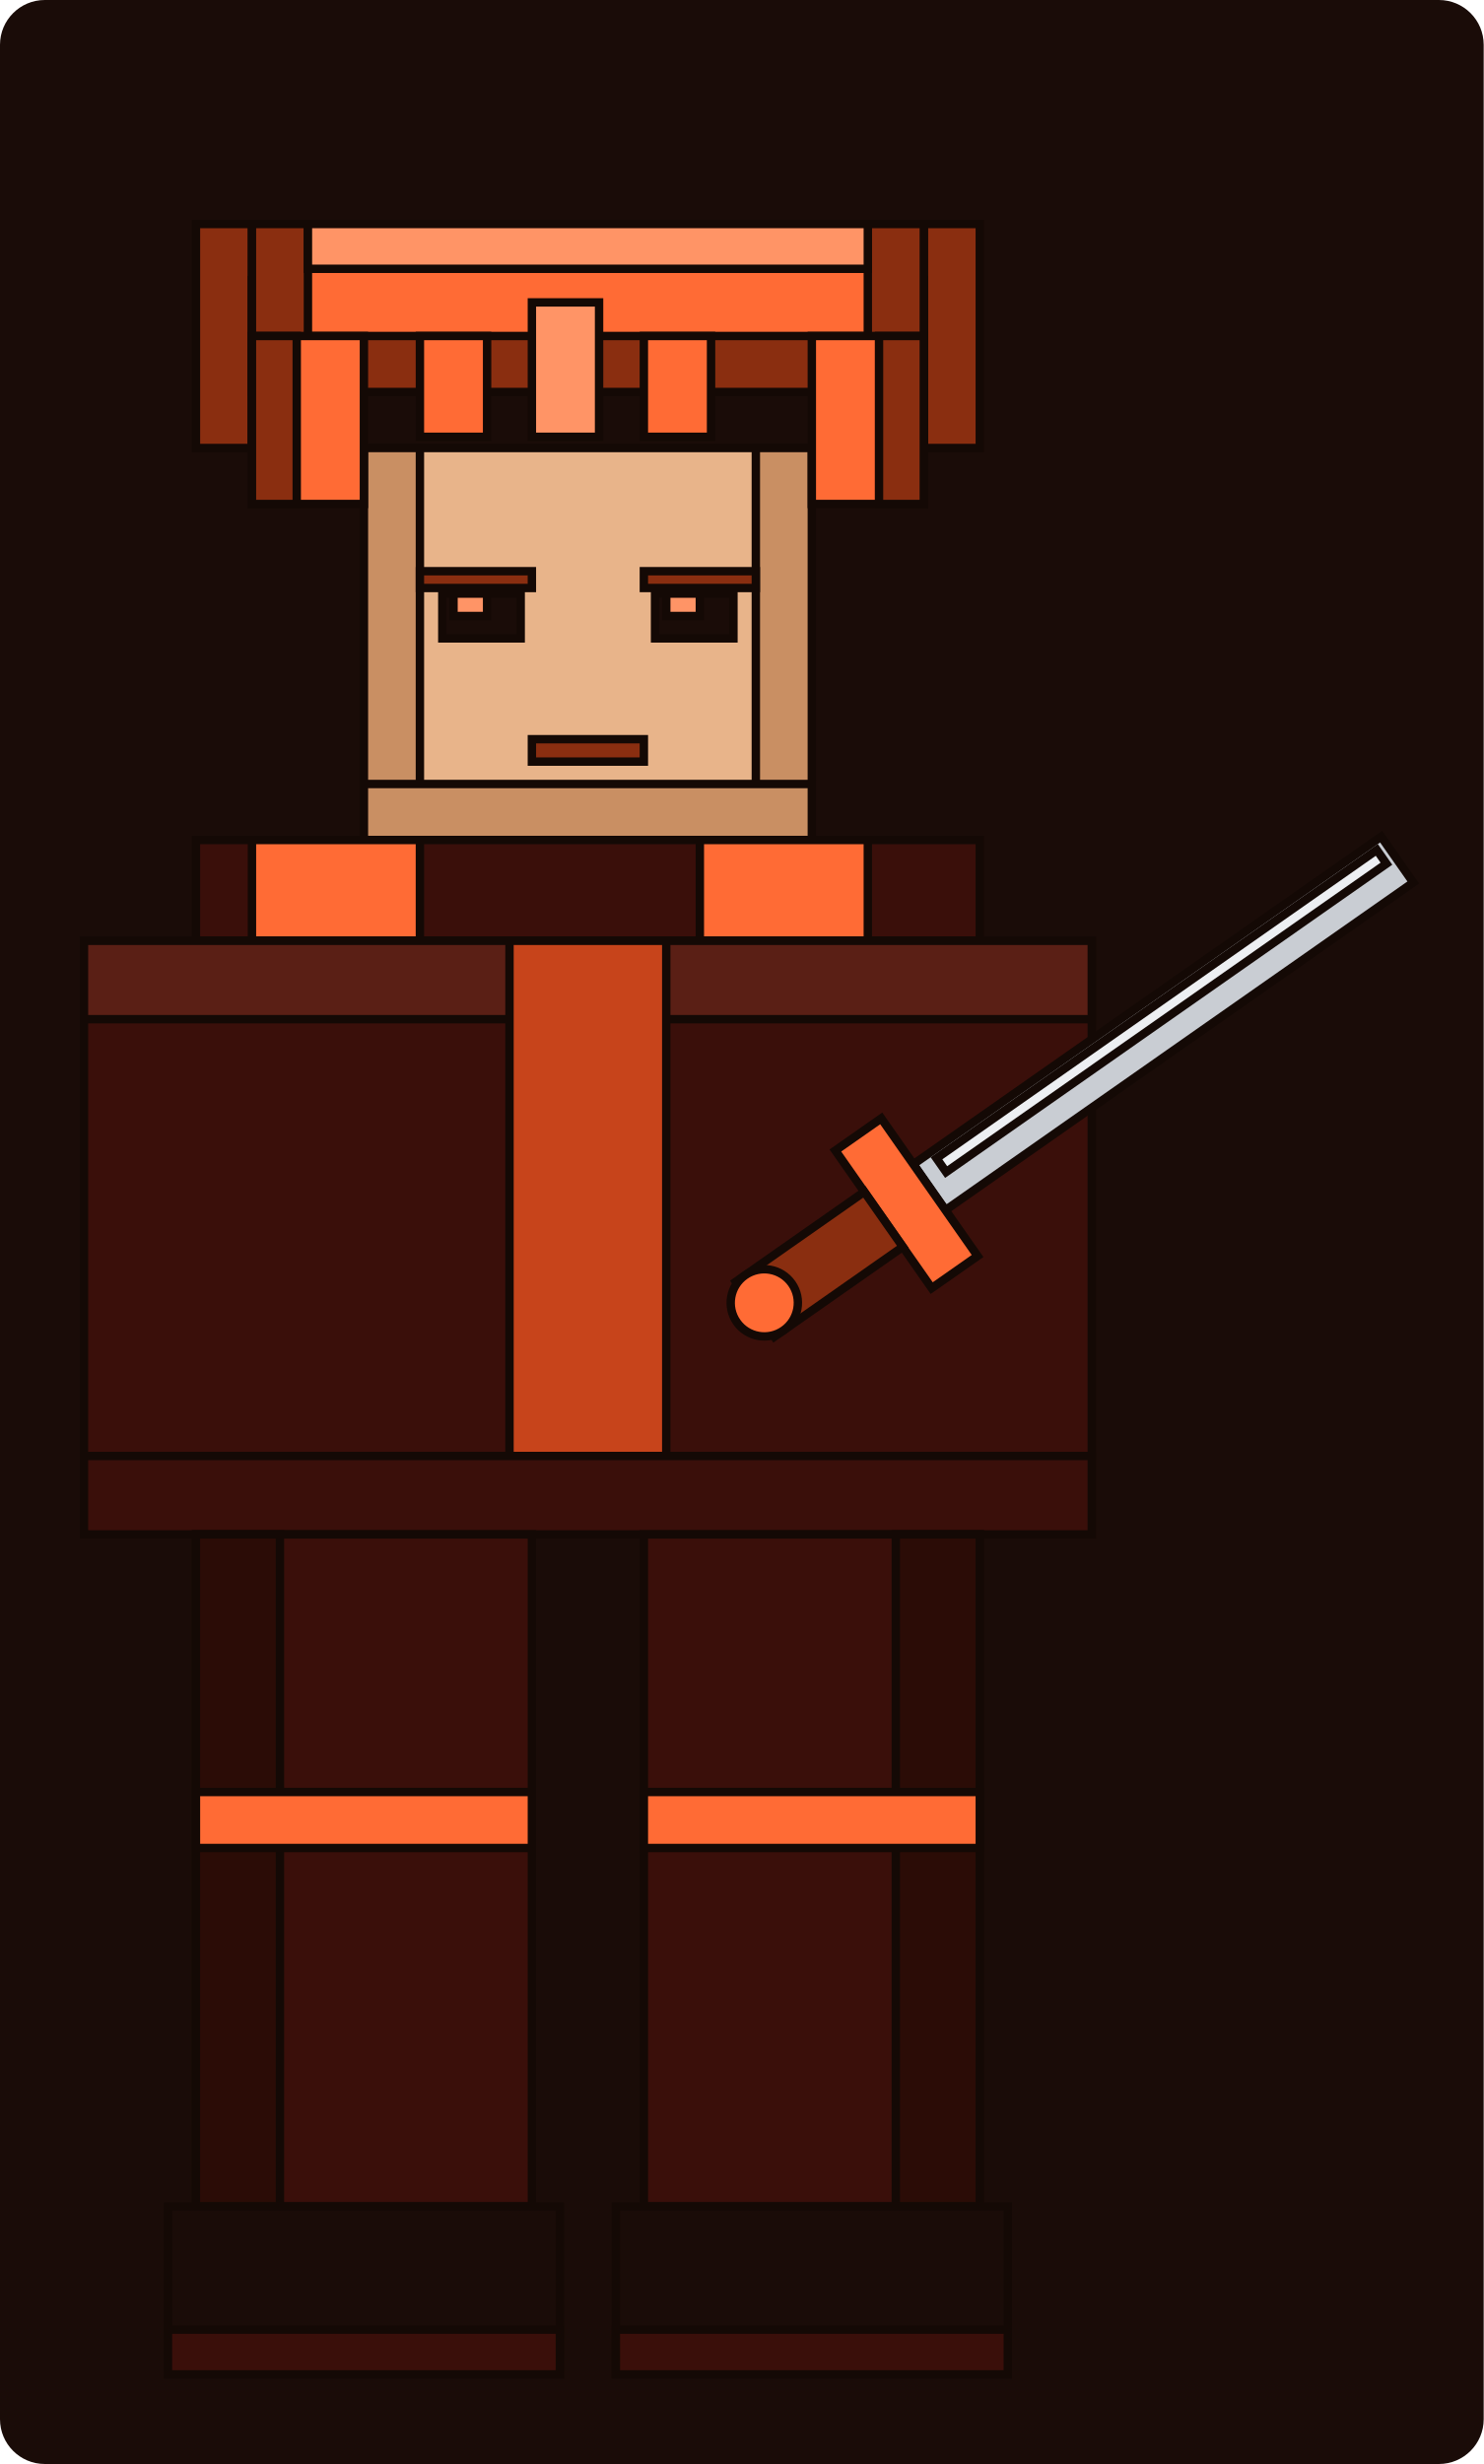
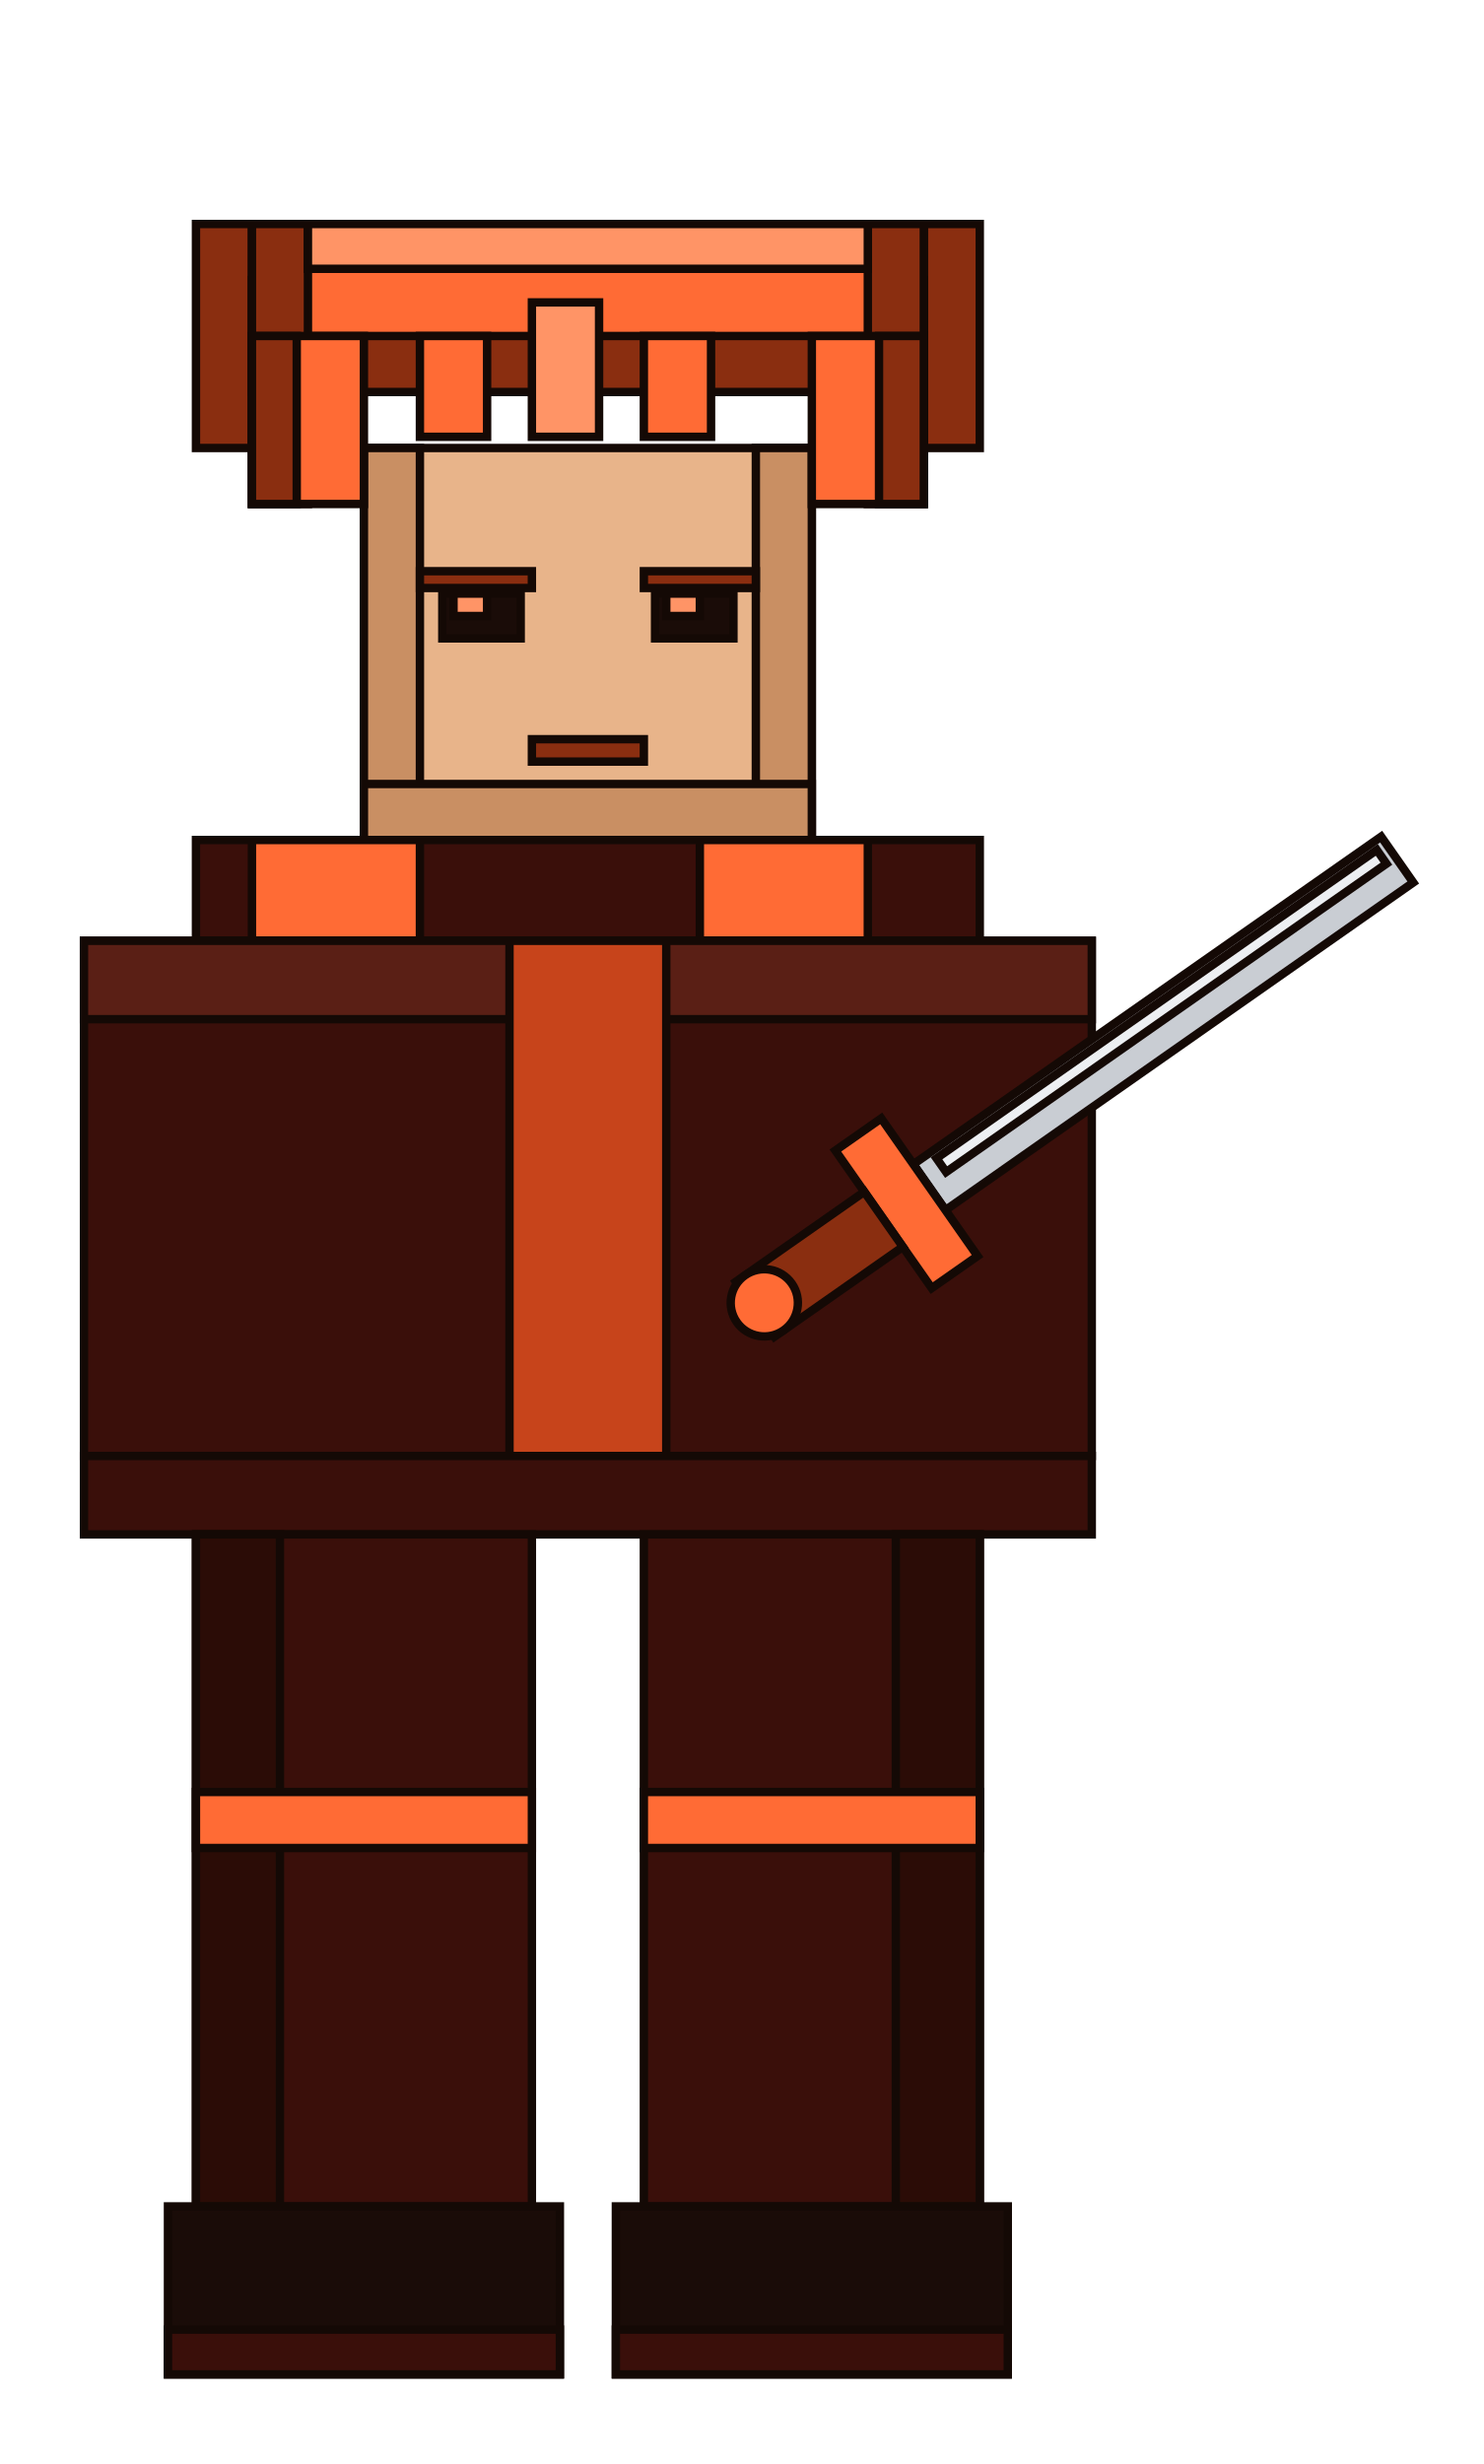
<svg width="100%" viewBox="0 0 265 440" role="img">
-   <rect x="0" y="0" width="265" height="440" rx="8" fill="#1A0C08" />
  <g transform="translate(15,40)" stroke="#140905" stroke-width="1.5">
    <rect x="20" y="0" width="10" height="40" fill="#8A2E10" />
    <rect x="30" y="10" width="10" height="40" fill="#8A2E10" />
    <rect x="150" y="0" width="10" height="40" fill="#8A2E10" />
    <rect x="140" y="10" width="10" height="40" fill="#8A2E10" />
    <rect x="30" y="0" width="120" height="30" fill="#8A2E10" />
    <rect x="50" y="40" width="80" height="70" fill="#E8B48A" />
    <rect x="50" y="40" width="10" height="70" fill="#C98F63" />
    <rect x="120" y="40" width="10" height="70" fill="#C98F63" />
    <rect x="50" y="100" width="80" height="10" fill="#C98F63" />
    <rect x="40" y="0" width="100" height="20" fill="#FF6B35" />
    <rect x="40" y="0" width="100" height="8" fill="#FF9466" />
    <rect x="30" y="20" width="20" height="30" fill="#FF6B35" />
    <rect x="130" y="20" width="20" height="30" fill="#FF6B35" />
    <rect x="30" y="20" width="8" height="30" fill="#8A2E10" />
    <rect x="142" y="20" width="8" height="30" fill="#8A2E10" />
    <rect x="60" y="20" width="12" height="18" fill="#FF6B35" />
    <rect x="80" y="14" width="12" height="24" fill="#FF9466" />
    <rect x="100" y="20" width="12" height="18" fill="#FF6B35" />
    <rect x="64" y="66" width="14" height="8" fill="#1A0C08" />
    <rect x="66" y="66" width="6" height="4" fill="#FF9466" />
    <rect x="102" y="66" width="14" height="8" fill="#1A0C08" />
    <rect x="104" y="66" width="6" height="4" fill="#FF9466" />
    <rect x="60" y="62" width="20" height="3" fill="#8A2E10" />
    <rect x="100" y="62" width="20" height="3" fill="#8A2E10" />
    <rect x="80" y="92" width="20" height="4" fill="#8A2E10" />
    <rect x="20" y="110" width="140" height="18" fill="#3A0F0A" />
    <rect x="30" y="110" width="30" height="18" fill="#FF6B35" />
    <rect x="110" y="110" width="30" height="18" fill="#FF6B35" />
    <rect x="0" y="128" width="180" height="92" fill="#3A0F0A" />
    <rect x="0" y="128" width="180" height="14" fill="#5A1F15" />
    <rect x="76" y="128" width="28" height="92" fill="#C7441B" />
    <rect x="0" y="220" width="180" height="14" fill="#3A0F0A" />
    <rect x="20" y="234" width="60" height="120" fill="#3A0F0A" />
    <rect x="20" y="234" width="15" height="120" fill="#2B0C06" />
    <rect x="100" y="234" width="60" height="120" fill="#3A0F0A" />
    <rect x="145" y="234" width="15" height="120" fill="#2B0C06" />
    <rect x="20" y="280" width="60" height="10" fill="#FF6B35" />
    <rect x="100" y="280" width="60" height="10" fill="#FF6B35" />
    <rect x="15" y="354" width="70" height="30" fill="#1A0C08" />
    <rect x="95" y="354" width="70" height="30" fill="#1A0C08" />
    <rect x="15" y="376" width="70" height="8" fill="#3A0F0A" />
    <rect x="95" y="376" width="70" height="8" fill="#3A0F0A" />
    <g transform="rotate(55 151 172)">
      <rect x="146" y="70" width="10" height="102" fill="#C9CDD3" />
      <rect x="147.5" y="72" width="3" height="96" fill="#EDEFF2" />
      <rect x="136" y="172" width="30" height="10" fill="#FF6B35" />
      <rect x="145" y="182" width="12" height="28" fill="#8A2E10" />
      <circle cx="151" cy="208" r="6" fill="#FF6B35" />
    </g>
  </g>
</svg>
